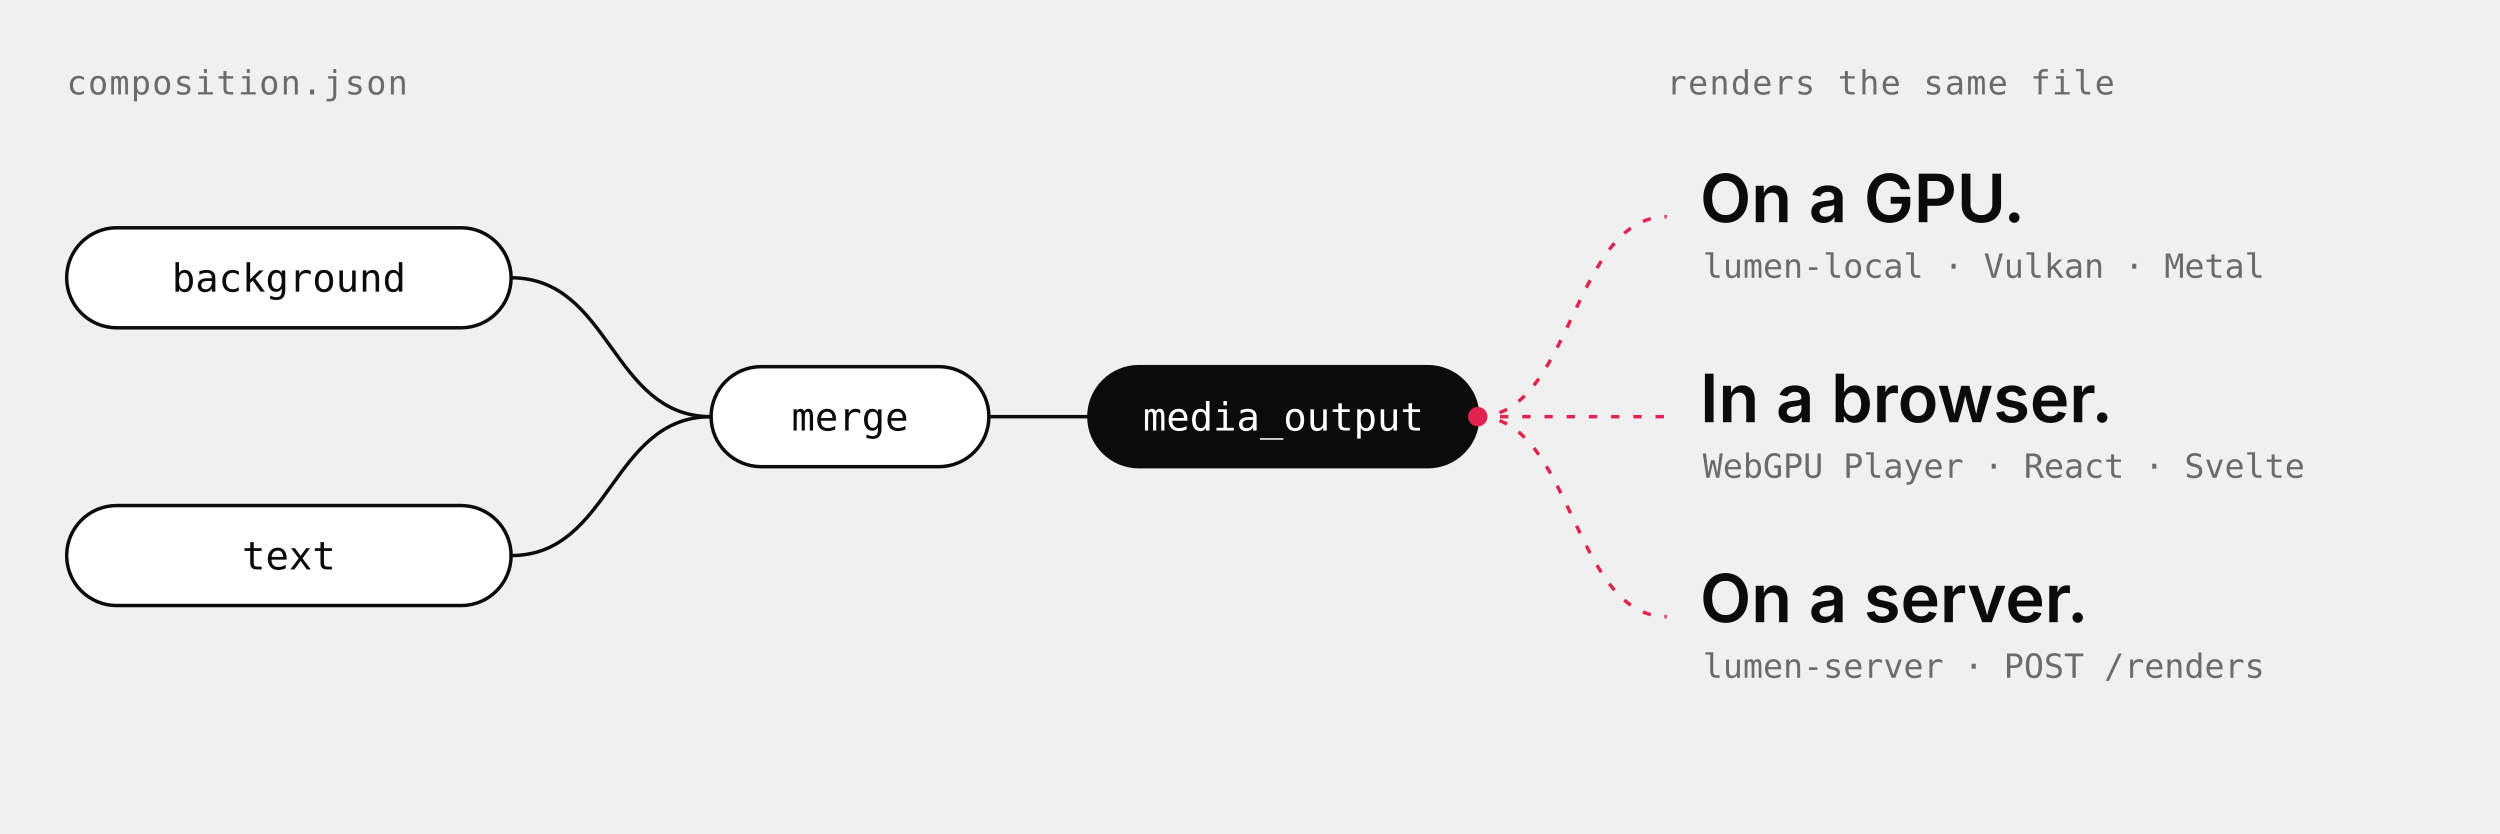
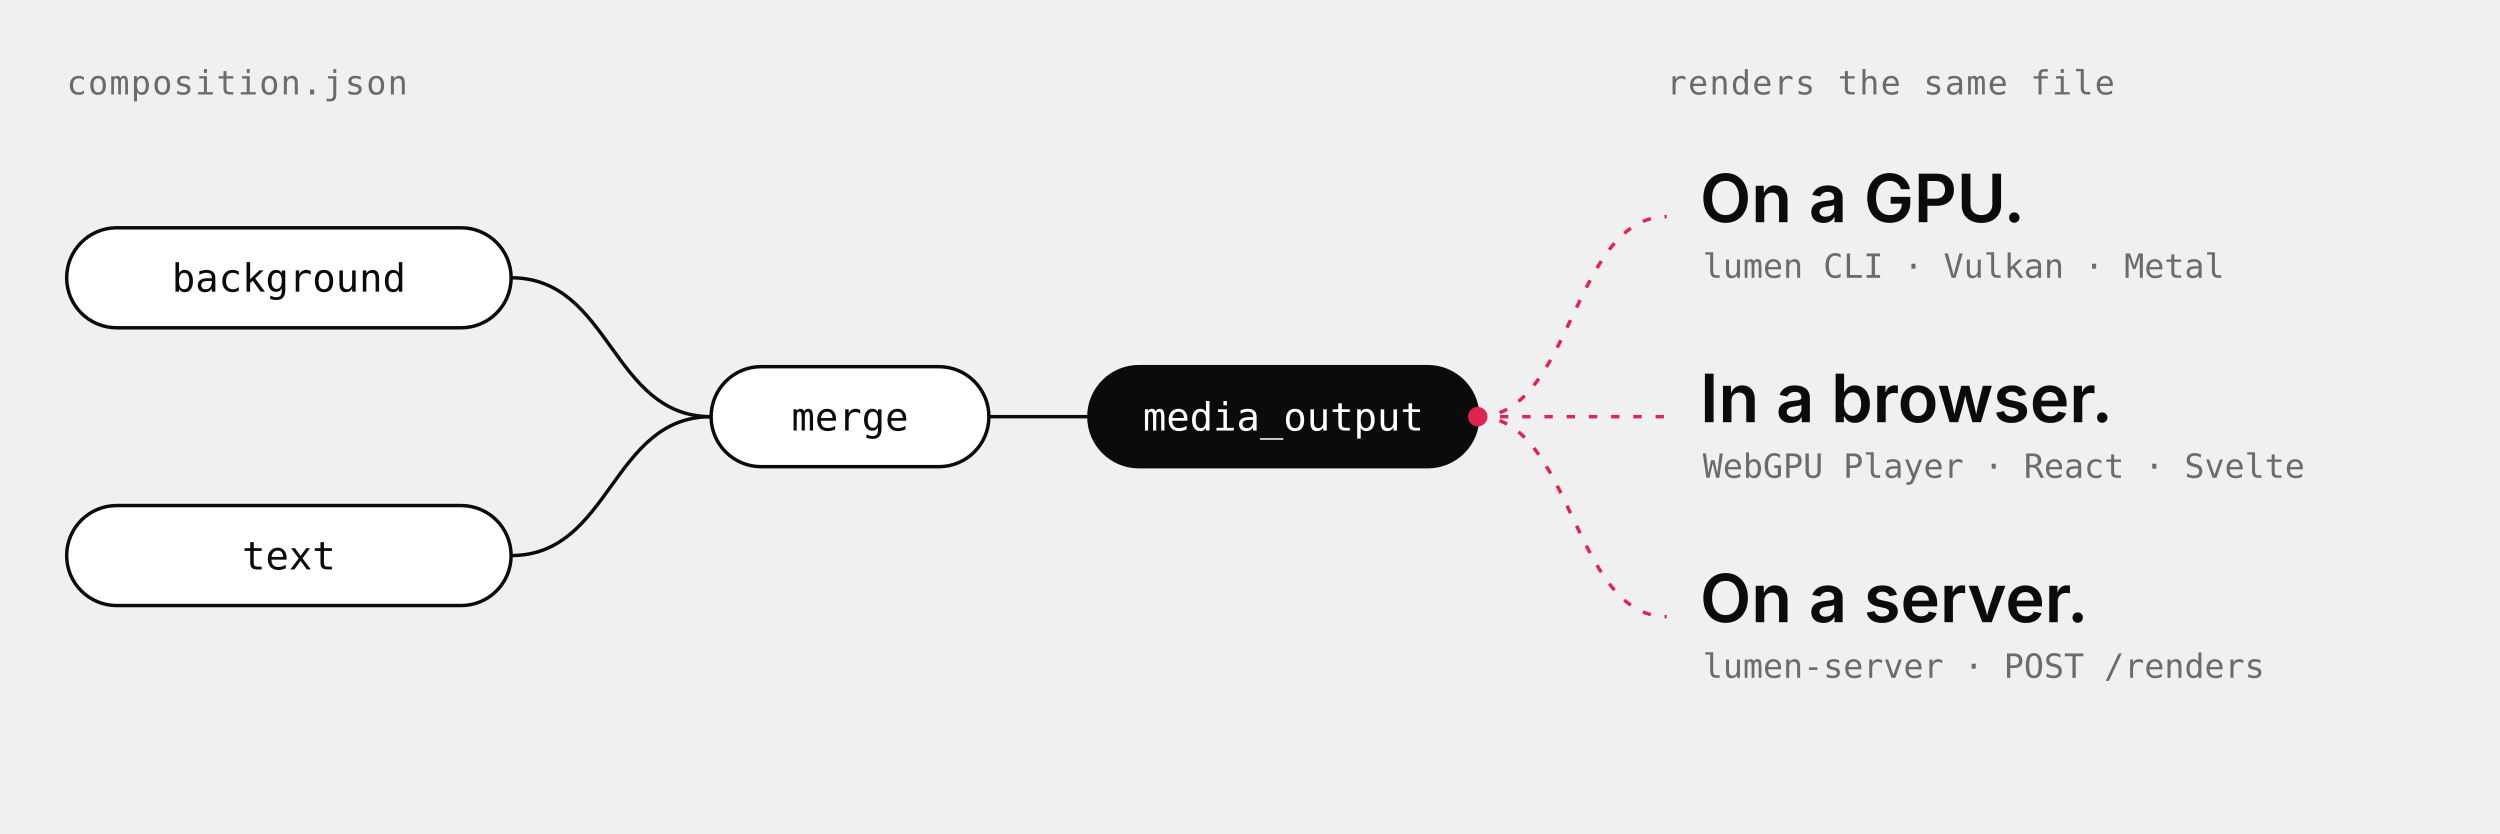
<svg xmlns="http://www.w3.org/2000/svg" width="900" height="300" viewBox="0 0 900 300" font-family="'Geist Mono', ui-monospace, SFMono-Regular, Menlo, Consolas, monospace">
  <style>
    .label { fill: #6b6b6b; font-size: 12px; letter-spacing: 0.04em; }
    .node rect { fill: #ffffff; stroke: #0b0b0b; stroke-width: 1.25; }
    .node text { fill: #0b0b0b; font-size: 14px; }
    .out rect { fill: #0b0b0b; stroke: #0b0b0b; }
    .out text { fill: #ffffff; }
    .wire { fill: none; stroke: #0b0b0b; stroke-width: 1.25; }
    .fan { fill: none; stroke: #e0244f; stroke-width: 1.25; stroke-dasharray: 3 5; }
    .port { fill: #e0244f; }
    .target { fill: #0b0b0b; font-family: Geist, Inter, -apple-system, 'Segoe UI', Helvetica, Arial, sans-serif; font-size: 24px; font-weight: 600; }
    .sub { fill: #6b6b6b; font-size: 12px; }
  </style>
  <text class="label" x="24" y="34">composition.json</text>
  <text class="label" x="600" y="34">renders the same file</text>
  <path class="wire" d="M184 100 C 220 100, 220 150, 256 150" />
  <path class="wire" d="M184 200 C 220 200, 220 150, 256 150" />
  <path class="wire" d="M356 150 L 392 150" />
  <g class="node">
    <rect x="24" y="82" width="160" height="36" rx="18" />
    <text x="104" y="105" text-anchor="middle">background</text>
  </g>
  <g class="node">
    <rect x="24" y="182" width="160" height="36" rx="18" />
    <text x="104" y="205" text-anchor="middle">text</text>
  </g>
  <g class="node">
    <rect x="256" y="132" width="100" height="36" rx="18" />
    <text x="306" y="155" text-anchor="middle">merge</text>
  </g>
  <g class="node out">
    <rect x="392" y="132" width="140" height="36" rx="18" />
    <text x="462" y="155" text-anchor="middle">media_output</text>
  </g>
  <path class="fan" d="M532 150 C 566 150, 566 78, 600 78" />
  <path class="fan" d="M532 150 L 600 150" />
  <path class="fan" d="M532 150 C 566 150, 566 222, 600 222" />
  <circle class="port" cx="532" cy="150" r="3.5" />
  <text class="target" x="612" y="80">On a GPU.</text>
-   <text class="sub" x="613" y="100">lumen-local · Vulkan · Metal</text>
+   <text class="sub" x="613" y="100">lumen CLI · Vulkan · Metal</text>
  <text class="target" x="612" y="152">In a browser.</text>
  <text class="sub" x="613" y="172">WebGPU Player · React · Svelte</text>
  <text class="target" x="612" y="224">On a server.</text>
  <text class="sub" x="613" y="244">lumen-server · POST /renders</text>
</svg>
